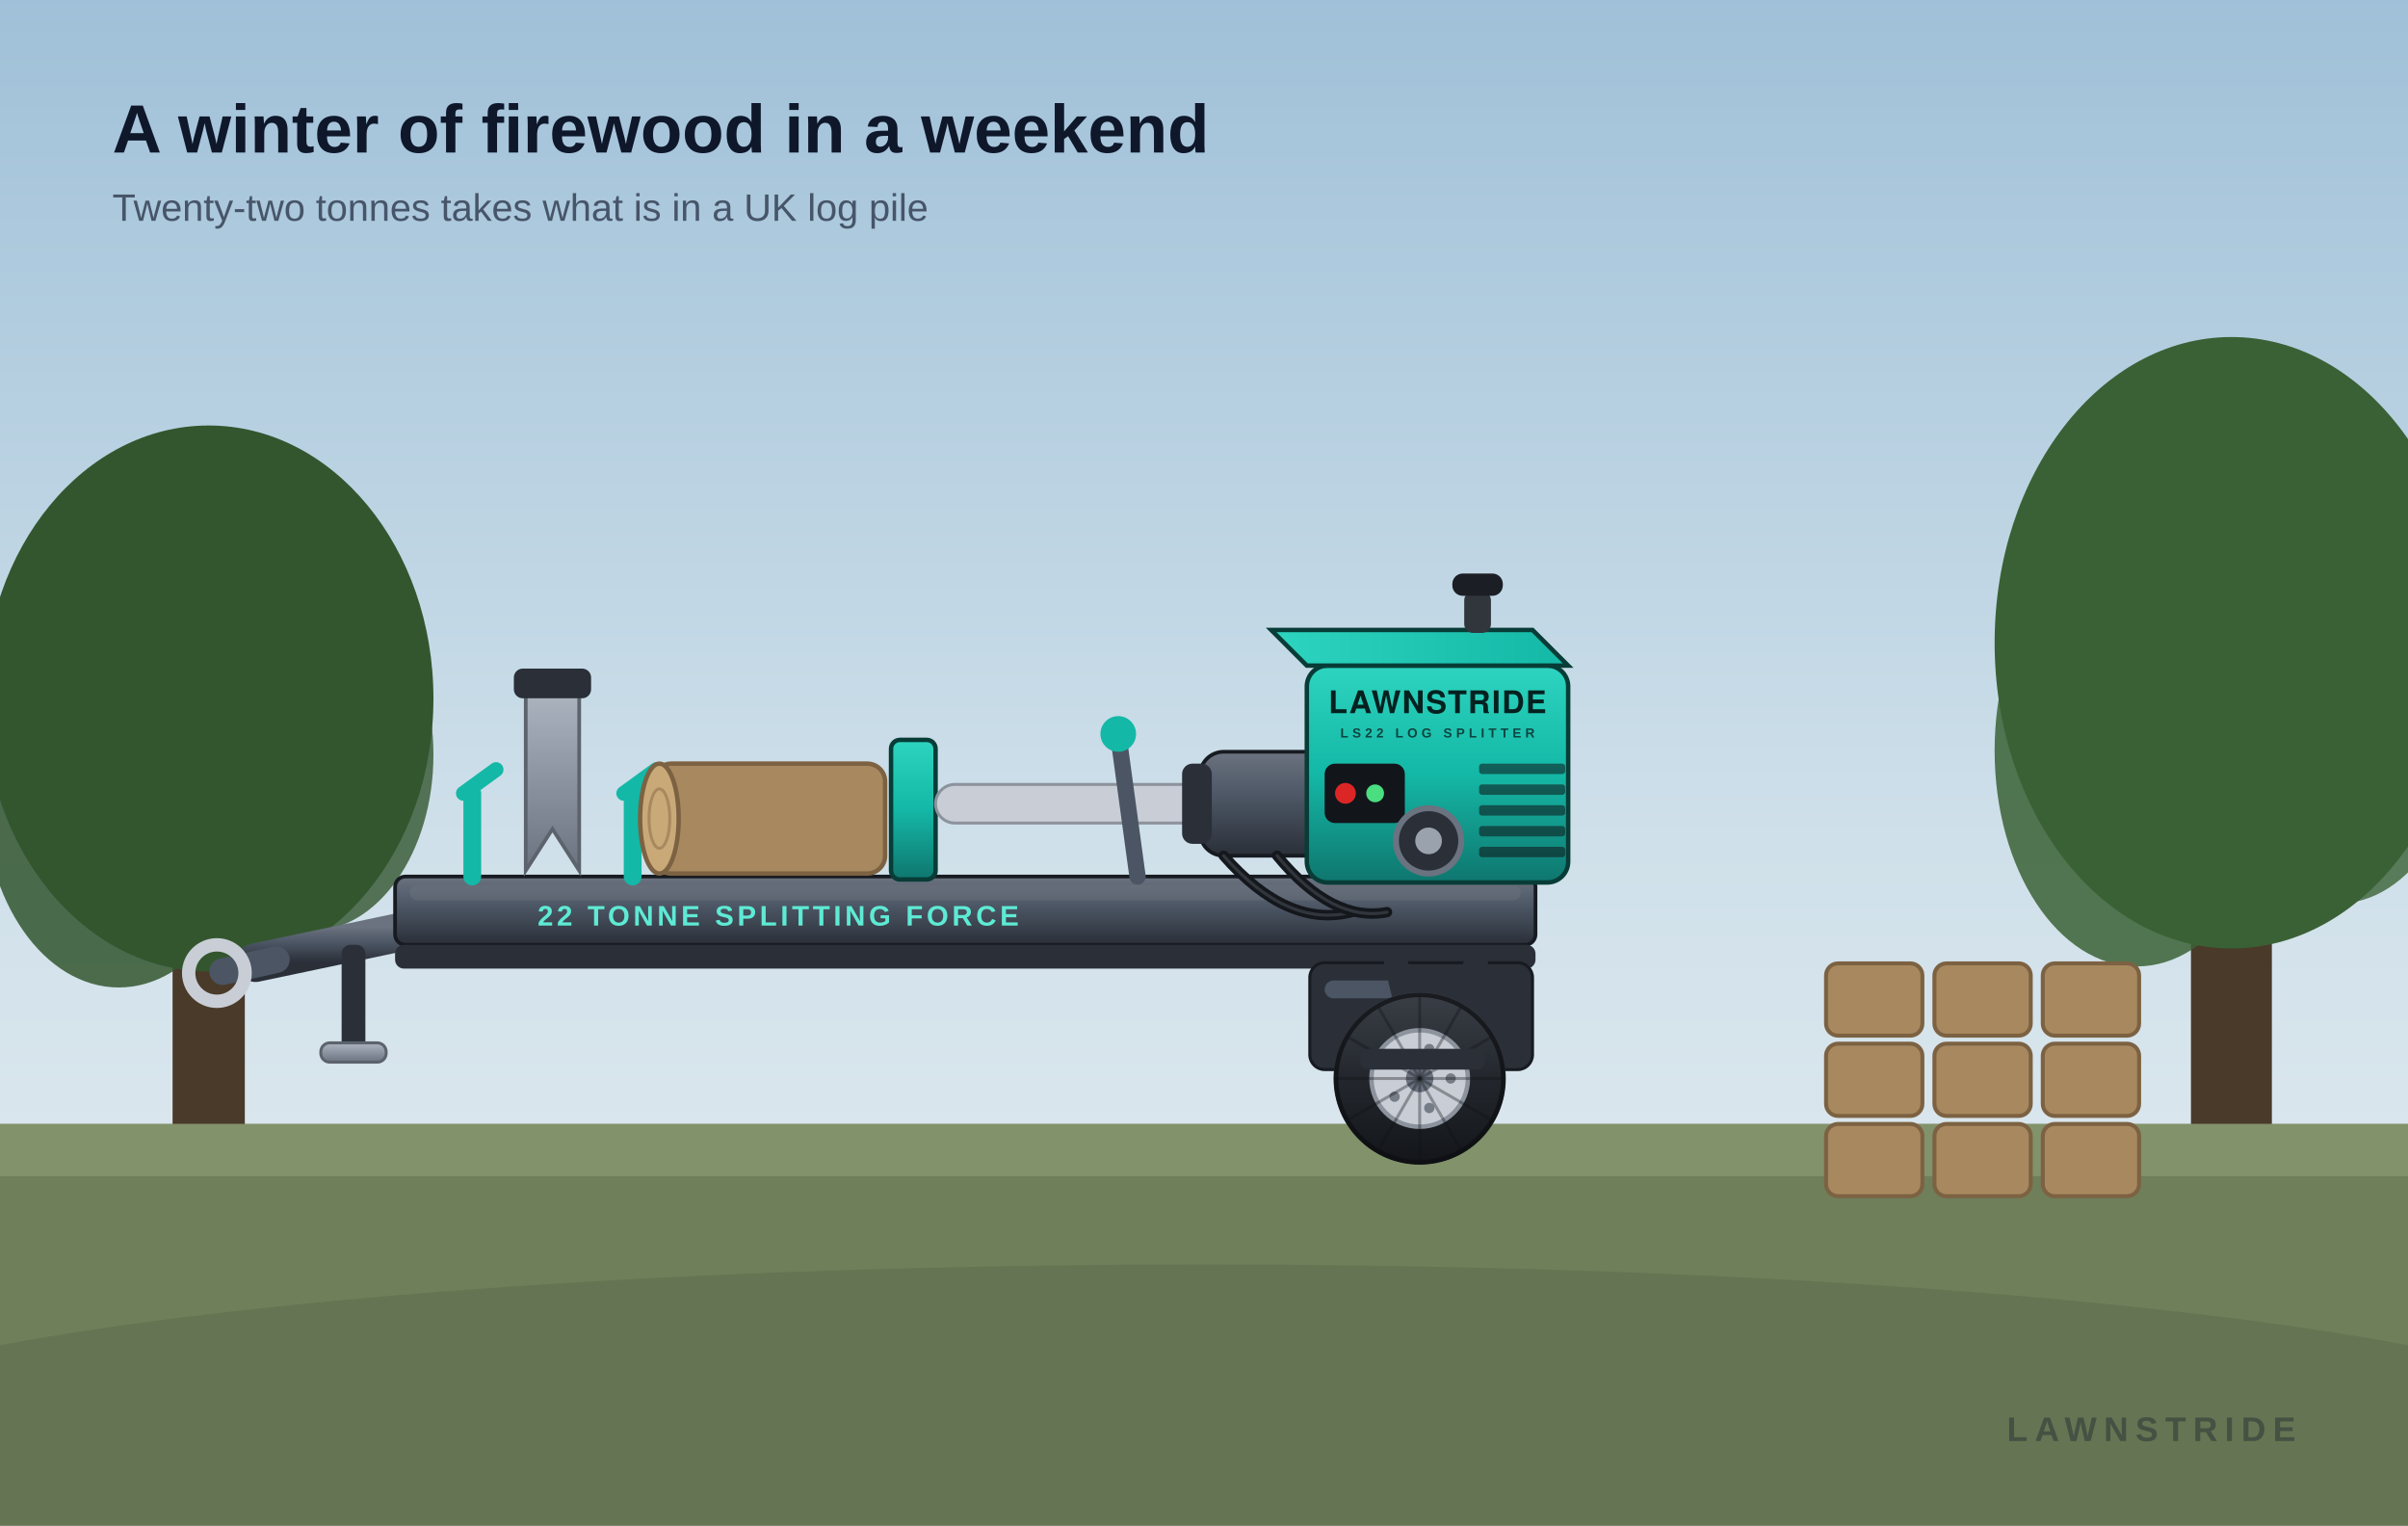
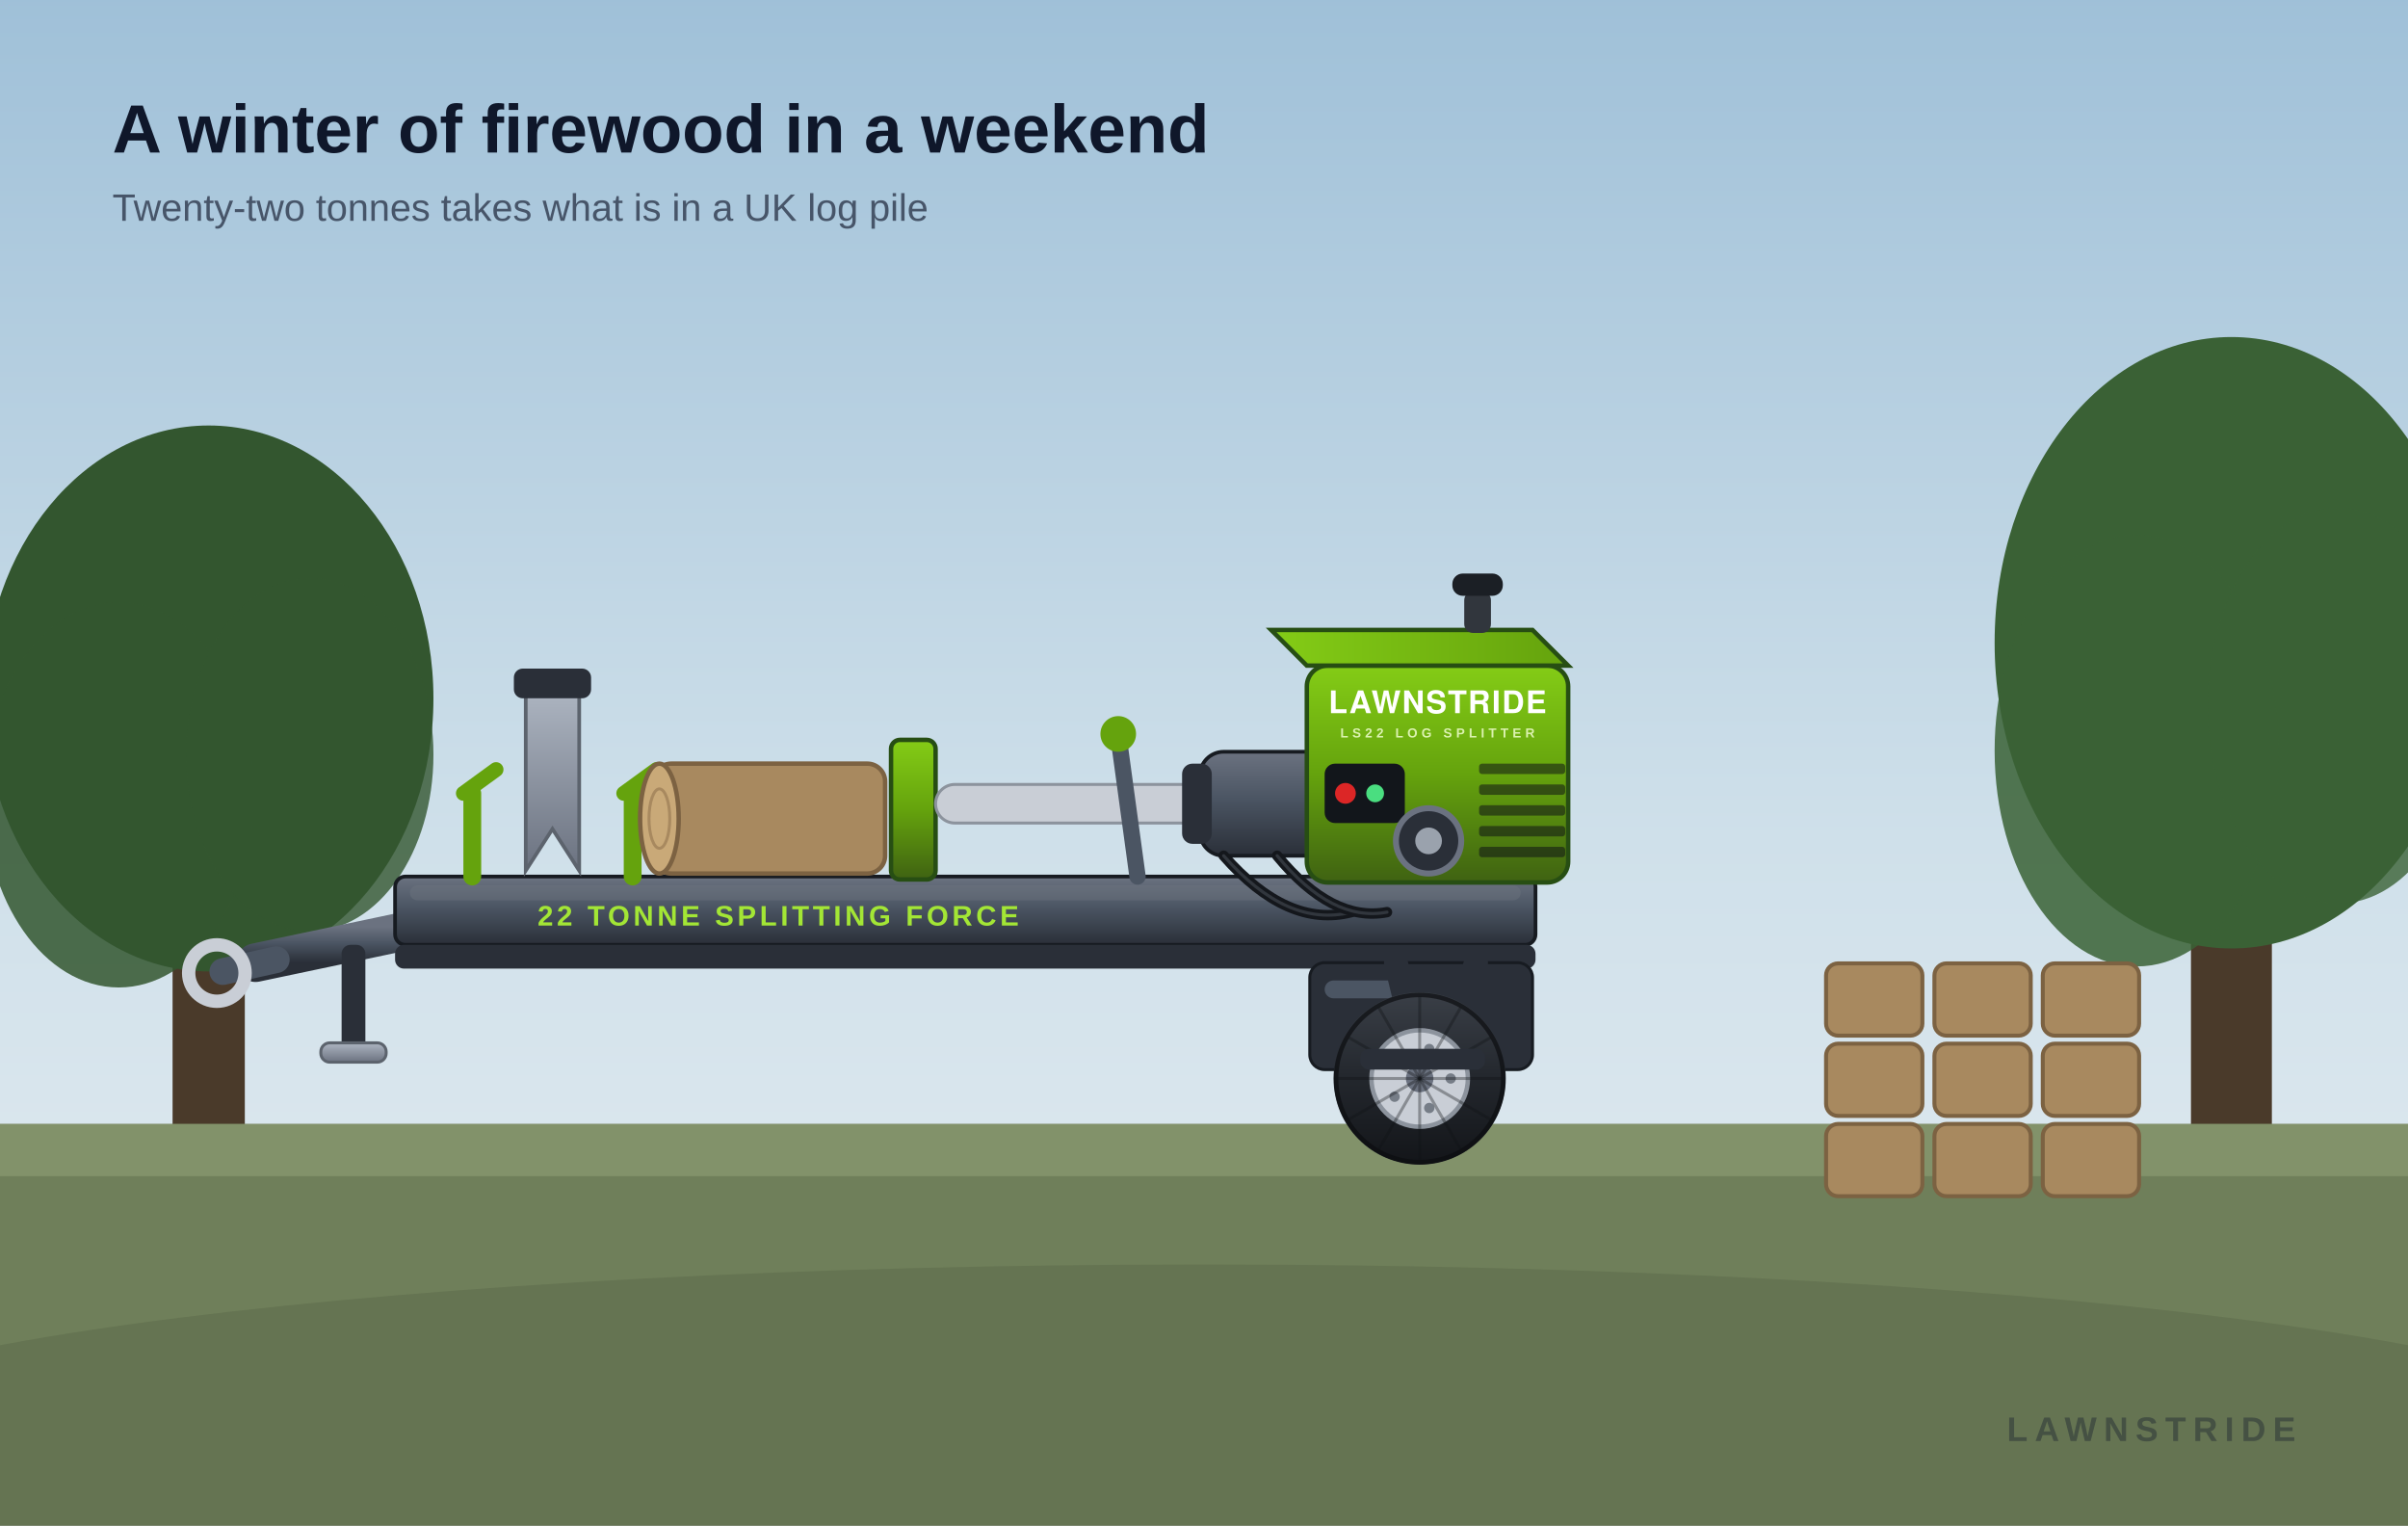
<svg xmlns="http://www.w3.org/2000/svg" viewBox="0 0 1200 760" width="1200" height="760" role="img">
  <defs>
    <linearGradient id="steel" x1="0" y1="0" x2="0" y2="1">
      <stop offset="0" stop-color="#6b7280" />
      <stop offset=".45" stop-color="#4b5563" />
      <stop offset="1" stop-color="#2a2f38" />
    </linearGradient>
    <linearGradient id="steelLite" x1="0" y1="0" x2="0" y2="1">
      <stop offset="0" stop-color="#aeb6c2" />
      <stop offset="1" stop-color="#6b7280" />
    </linearGradient>
    <linearGradient id="dark" x1="0" y1="0" x2="0" y2="1">
      <stop offset="0" stop-color="#31363f" />
      <stop offset="1" stop-color="#15181d" />
    </linearGradient>
    <linearGradient id="rubber" x1="0" y1="0" x2="0" y2="1">
      <stop offset="0" stop-color="#3a3f47" />
      <stop offset=".5" stop-color="#23272d" />
      <stop offset="1" stop-color="#131519" />
    </linearGradient>
    <radialGradient id="studioD" cx=".5" cy=".42" r=".78">
      <stop offset="0" stop-color="#232a33" />
      <stop offset=".6" stop-color="#141920" />
      <stop offset="1" stop-color="#0b0e13" />
    </radialGradient>
    <radialGradient id="studioL" cx=".5" cy=".4" r=".8">
      <stop offset="0" stop-color="#ffffff" />
      <stop offset=".65" stop-color="#eef1f5" />
      <stop offset="1" stop-color="#d7dce4" />
    </radialGradient>
    <linearGradient id="skyG" x1="0" y1="0" x2="0" y2="1">
      <stop offset="0" stop-color="#9fc0d8" />
      <stop offset=".55" stop-color="#cfe0ea" />
      <stop offset="1" stop-color="#e8eef2" />
    </linearGradient>
    <radialGradient id="shadow" cx=".5" cy=".5" r=".5">
      <stop offset="0" stop-color="#000" stop-opacity=".55" />
      <stop offset="1" stop-color="#000" stop-opacity="0" />
    </radialGradient>
    <linearGradient id="glassG" x1="0" y1="0" x2="1" y2="1">
      <stop offset="0" stop-color="#dfeaf2" stop-opacity=".9" />
      <stop offset="1" stop-color="#8fa6b8" stop-opacity=".75" />
    </linearGradient>
    <linearGradient id="paint" x1="0" y1="0" x2="0" y2="1">
-       <stop offset="0" stop-color="#2dd4bf" />
-       <stop offset=".5" stop-color="#14b8a6" />
-       <stop offset="1" stop-color="#0f766e" />
+       <stop offset="0" stop-color="#84cc16" />
+       <stop offset=".5" stop-color="#65a30d" />
+       <stop offset="1" stop-color="#3f6212" />
    </linearGradient>
    <linearGradient id="paintTop" x1="0" y1="0" x2="1" y2="0">
-       <stop offset="0" stop-color="#2dd4bf" />
-       <stop offset="1" stop-color="#14b8a6" />
+       <stop offset="0" stop-color="#84cc16" />
+       <stop offset="1" stop-color="#65a30d" />
    </linearGradient>
  </defs>
  <rect width="1200" height="760" fill="#111" />
  <rect width="1200" height="760" fill="url(#skyG)" />
  <g opacity="1">
    <rect x="86.0" y="416.0" width="36.0" height="180.0" fill="#4a3a2a" />
    <ellipse cx="104" cy="348.0" rx="112" ry="136.0" fill="#33562f" />
    <ellipse cx="59.2" cy="396.0" rx="67.2" ry="96.0" fill="#33562f" opacity=".85" />
    <ellipse cx="154.4" cy="376.0" rx="61.6" ry="88.0" fill="#33562f" opacity=".8" />
  </g>
  <g opacity="1">
    <rect x="1091.84" y="396.4" width="40.32" height="201.6" fill="#4a3a2a" />
    <ellipse cx="1112" cy="320.24" rx="118" ry="152.32" fill="#3a6135" />
    <ellipse cx="1064.8" cy="374.0" rx="70.8" ry="107.52" fill="#3a6135" opacity=".85" />
    <ellipse cx="1165.1" cy="351.6" rx="64.9" ry="98.56" fill="#3a6135" opacity=".8" />
  </g>
  <rect y="560" width="1200" height="200" fill="#6f7f5a" />
  <rect y="560" width="1200" height="26" fill="#8a9a70" opacity=".7" />
  <ellipse cx="600.0" cy="720" rx="720.0" ry="90" fill="#5d6b4b" opacity=".55" />
  <rect x="910" y="560" width="48" height="36" rx="6" fill="#a8895f" stroke="#7c6242" stroke-width="2" />
  <rect x="964" y="560" width="48" height="36" rx="6" fill="#a8895f" stroke="#7c6242" stroke-width="2" />
  <rect x="1018" y="560" width="48" height="36" rx="6" fill="#a8895f" stroke="#7c6242" stroke-width="2" />
  <rect x="910" y="520" width="48" height="36" rx="6" fill="#a8895f" stroke="#7c6242" stroke-width="2" />
  <rect x="964" y="520" width="48" height="36" rx="6" fill="#a8895f" stroke="#7c6242" stroke-width="2" />
  <rect x="1018" y="520" width="48" height="36" rx="6" fill="#a8895f" stroke="#7c6242" stroke-width="2" />
  <rect x="910" y="480" width="48" height="36" rx="6" fill="#a8895f" stroke="#7c6242" stroke-width="2" />
  <rect x="964" y="480" width="48" height="36" rx="6" fill="#a8895f" stroke="#7c6242" stroke-width="2" />
  <rect x="1018" y="480" width="48" height="36" rx="6" fill="#a8895f" stroke="#7c6242" stroke-width="2" />
  <g transform="translate(40,120) scale(0.74)">
    <path d="M232 462 L118 486" stroke="url(#steel)" stroke-width="26" stroke-linecap="round" />
    <path d="M132 484 L96 492" stroke="#4b5563" stroke-width="18" stroke-linecap="round" />
    <circle cx="92" cy="493" r="19" fill="none" stroke="#c9ced6" stroke-width="9" />
    <rect x="176" y="474" width="16" height="72" rx="6" fill="#2a2f38" />
    <rect x="162" y="540" width="44" height="13" rx="6" fill="url(#steelLite)" stroke="#5c636d" stroke-width="2" />
    <rect x="212" y="428" width="768" height="46" rx="7" fill="url(#steel)" stroke="#171b21" stroke-width="2.5" />
    <rect x="222" y="434" width="748" height="10" rx="5" fill="#6e767f" opacity=".4" />
    <rect x="212" y="474" width="768" height="16" rx="6" fill="#2a2f38" />
    <path d="M300 300 L336 300 L336 424 L318 396 L300 424 Z" fill="url(#steelLite)" stroke="#5c636d" stroke-width="2.5" />
    <rect x="292" y="288" width="52" height="20" rx="6" fill="#2a2f38" />
-     <path d="M264 428 L264 372 M372 428 L372 372" stroke="#14b8a6" stroke-width="12" stroke-linecap="round" />
-     <path d="M258 372 L280 356 M366 372 L388 356" stroke="#14b8a6" stroke-width="10" stroke-linecap="round" />
+     <path d="M264 428 L264 372 M372 428 L372 372" stroke="#65a30d" stroke-width="12" stroke-linecap="round" />
+     <path d="M258 372 L280 356 M366 372 L388 356" stroke="#65a30d" stroke-width="10" stroke-linecap="round" />
    <rect x="386" y="352" width="156" height="74" rx="12" fill="#a8895f" stroke="#7c6242" stroke-width="3" />
    <ellipse cx="390" cy="389" rx="13" ry="37" fill="#c9a978" stroke="#7c6242" stroke-width="3" />
    <ellipse cx="390" cy="389" rx="7" ry="20" fill="none" stroke="#a8895f" stroke-width="2" />
-     <rect x="546" y="336" width="30" height="94" rx="6" fill="url(#paint)" stroke="#083c37" stroke-width="3" />
+     <rect x="546" y="336" width="30" height="94" rx="6" fill="url(#paint)" stroke="#274e13" stroke-width="3" />
    <rect x="576" y="366" width="208" height="26" rx="13" fill="#c9ced6" stroke="#8c939d" stroke-width="2" />
    <rect x="754" y="344" width="150" height="70" rx="16" fill="url(#steel)" stroke="#171b21" stroke-width="2.5" />
    <rect x="742" y="352" width="20" height="54" rx="7" fill="#2a2f38" />
    <path d="M770 414 Q813.0 463.0 856 452" fill="none" stroke="#14171c" stroke-width="7" stroke-linecap="round" />
    <path d="M770 414 Q813.0 463.0 856 452" fill="none" stroke="#3d434b" stroke-width="2.1" stroke-linecap="round" opacity=".7" />
    <path d="M806 414 Q843.0 459.0 880 452" fill="none" stroke="#14171c" stroke-width="7" stroke-linecap="round" />
    <path d="M806 414 Q843.0 459.0 880 452" fill="none" stroke="#3d434b" stroke-width="2.1" stroke-linecap="round" opacity=".7" />
    <path d="M712 428 L700 340" stroke="#4b5563" stroke-width="11" stroke-linecap="round" />
-     <circle cx="699" cy="332" r="12" fill="#14b8a6" />
+     <circle cx="699" cy="332" r="12" fill="#65a30d" />
    <rect x="828" y="486" width="150" height="72" rx="10" fill="#2a2f38" stroke="#171b21" stroke-width="2" />
    <rect x="838" y="498" width="60" height="12" rx="6" fill="#4b5563" />
-     <rect x="826" y="286" width="176" height="146" rx="14" fill="url(#paint)" stroke="#083c37" stroke-width="3" />
-     <path d="M826 286 L1002 286 L978 262 L802 262 Z" fill="url(#paintTop)" stroke="#083c37" stroke-width="3" />
+     <rect x="826" y="286" width="176" height="146" rx="14" fill="url(#paint)" stroke="#274e13" stroke-width="3" />
+     <path d="M826 286 L1002 286 L978 262 L802 262 Z" fill="url(#paintTop)" stroke="#274e13" stroke-width="3" />
    <rect x="942" y="352.0" width="58" height="7.0" rx="2" fill="#0f1216" opacity=".55" />
    <rect x="942" y="366.0" width="58" height="7.0" rx="2" fill="#0f1216" opacity=".55" />
    <rect x="942" y="380.0" width="58" height="7.0" rx="2" fill="#0f1216" opacity=".55" />
    <rect x="942" y="394.0" width="58" height="7.0" rx="2" fill="#0f1216" opacity=".55" />
    <rect x="942" y="408.0" width="58" height="7.0" rx="2" fill="#0f1216" opacity=".55" />
    <rect x="838" y="352" width="54" height="40" rx="7" fill="#12161b" />
    <circle cx="852" cy="372" r="7" fill="#dc2626" />
    <circle cx="872" cy="372" r="6" fill="#4ade80" />
    <rect x="932" y="236" width="18" height="28" rx="6" fill="#31363d" />
    <rect x="924" y="224" width="34" height="15" rx="7" fill="#1b1f25" />
    <circle cx="908" cy="404" r="22" fill="#2a2f38" stroke="#6b7280" stroke-width="4" />
    <circle cx="908" cy="404" r="9" fill="#9aa2ad" />
    <path d="M886 486 L902 552 M940 486 L916 552" stroke="#2a2f38" stroke-width="16" stroke-linecap="round" />
    <circle cx="902" cy="564" r="58" fill="url(#rubber)" />
    <circle cx="902" cy="564" r="56.26" fill="none" stroke="#0b0d10" stroke-width="3" opacity=".7" />
    <circle cx="902" cy="564" r="32.48" fill="#c9ced6" />
    <circle cx="902" cy="564" r="32.48" fill="none" stroke="#8c939d" stroke-width="3" />
    <circle cx="902" cy="564" r="9.28" fill="#6b7280" />
    <circle cx="922.88" cy="564.0" r="3.48" fill="#767d87" />
    <circle cx="908.452" cy="583.858" r="3.48" fill="#767d87" />
    <circle cx="885.108" cy="576.273" r="3.48" fill="#767d87" />
    <circle cx="885.108" cy="551.727" r="3.48" fill="#767d87" />
    <circle cx="908.452" cy="544.142" r="3.48" fill="#767d87" />
    <path d="M902 564 L957.1 564.0" stroke="#0e1114" stroke-width="2" opacity=".35" />
    <path d="M902 564 L949.718 591.55" stroke="#0e1114" stroke-width="2" opacity=".35" />
    <path d="M902 564 L929.55 611.718" stroke="#0e1114" stroke-width="2" opacity=".35" />
    <path d="M902 564 L902 619.1" stroke="#0e1114" stroke-width="2" opacity=".35" />
    <path d="M902 564 L874.45 611.718" stroke="#0e1114" stroke-width="2" opacity=".35" />
    <path d="M902 564 L854.282 591.55" stroke="#0e1114" stroke-width="2" opacity=".35" />
    <path d="M902 564 L846.9 564" stroke="#0e1114" stroke-width="2" opacity=".35" />
    <path d="M902 564 L854.282 536.45" stroke="#0e1114" stroke-width="2" opacity=".35" />
    <path d="M902 564 L874.45 516.282" stroke="#0e1114" stroke-width="2" opacity=".35" />
    <path d="M902 564 L902 508.9" stroke="#0e1114" stroke-width="2" opacity=".35" />
    <path d="M902 564 L929.55 516.282" stroke="#0e1114" stroke-width="2" opacity=".35" />
    <path d="M902 564 L949.718 536.45" stroke="#0e1114" stroke-width="2" opacity=".35" />
    <rect x="862" y="544" width="84" height="14" rx="6" fill="#2a2f38" />
-     <text x="914" y="318" text-anchor="middle" font-family="Arial Black,Helvetica,sans-serif" font-weight="800" font-size="21" letter-spacing="0.9" fill="#04211f">LAWNSTRIDE</text>
-     <text x="914" y="334.38" text-anchor="middle" font-family="Arial,Helvetica,sans-serif" font-weight="700" font-size="8.82" letter-spacing="2.7" fill="#0b3b36" opacity=".92">LS22 LOG SPLITTER</text>
-     <text x="470" y="461" text-anchor="middle" font-family="Arial,Helvetica,sans-serif" font-weight="800" font-size="19" letter-spacing="2.4" fill="#5eead4">22 TONNE SPLITTING FORCE</text>
+     <text x="914" y="318" text-anchor="middle" font-family="Arial Black,Helvetica,sans-serif" font-weight="800" font-size="21" letter-spacing="0.9" fill="#ffffff">LAWNSTRIDE</text>
+     <text x="914" y="334.38" text-anchor="middle" font-family="Arial,Helvetica,sans-serif" font-weight="700" font-size="8.82" letter-spacing="2.7" fill="#e4f7bd" opacity=".92">LS22 LOG SPLITTER</text>
+     <text x="470" y="461" text-anchor="middle" font-family="Arial,Helvetica,sans-serif" font-weight="800" font-size="19" letter-spacing="2.4" fill="#a3e635">22 TONNE SPLITTING FORCE</text>
  </g>
  <text x="56" y="76" font-family="Arial,Helvetica,sans-serif" font-weight="800" font-size="34" fill="#0f172a">A winter of firewood in a weekend</text>
  <text x="56" y="110" font-family="Arial,Helvetica,sans-serif" font-weight="500" font-size="19" fill="#475569">Twenty-two tonnes takes what is in a UK log pile</text>
  <text x="1144" y="718" text-anchor="end" font-family="Arial,Helvetica,sans-serif" font-weight="800" font-size="17" letter-spacing="3.5" fill="#0f172a" opacity=".38">LAWNSTRIDE</text>
</svg>
